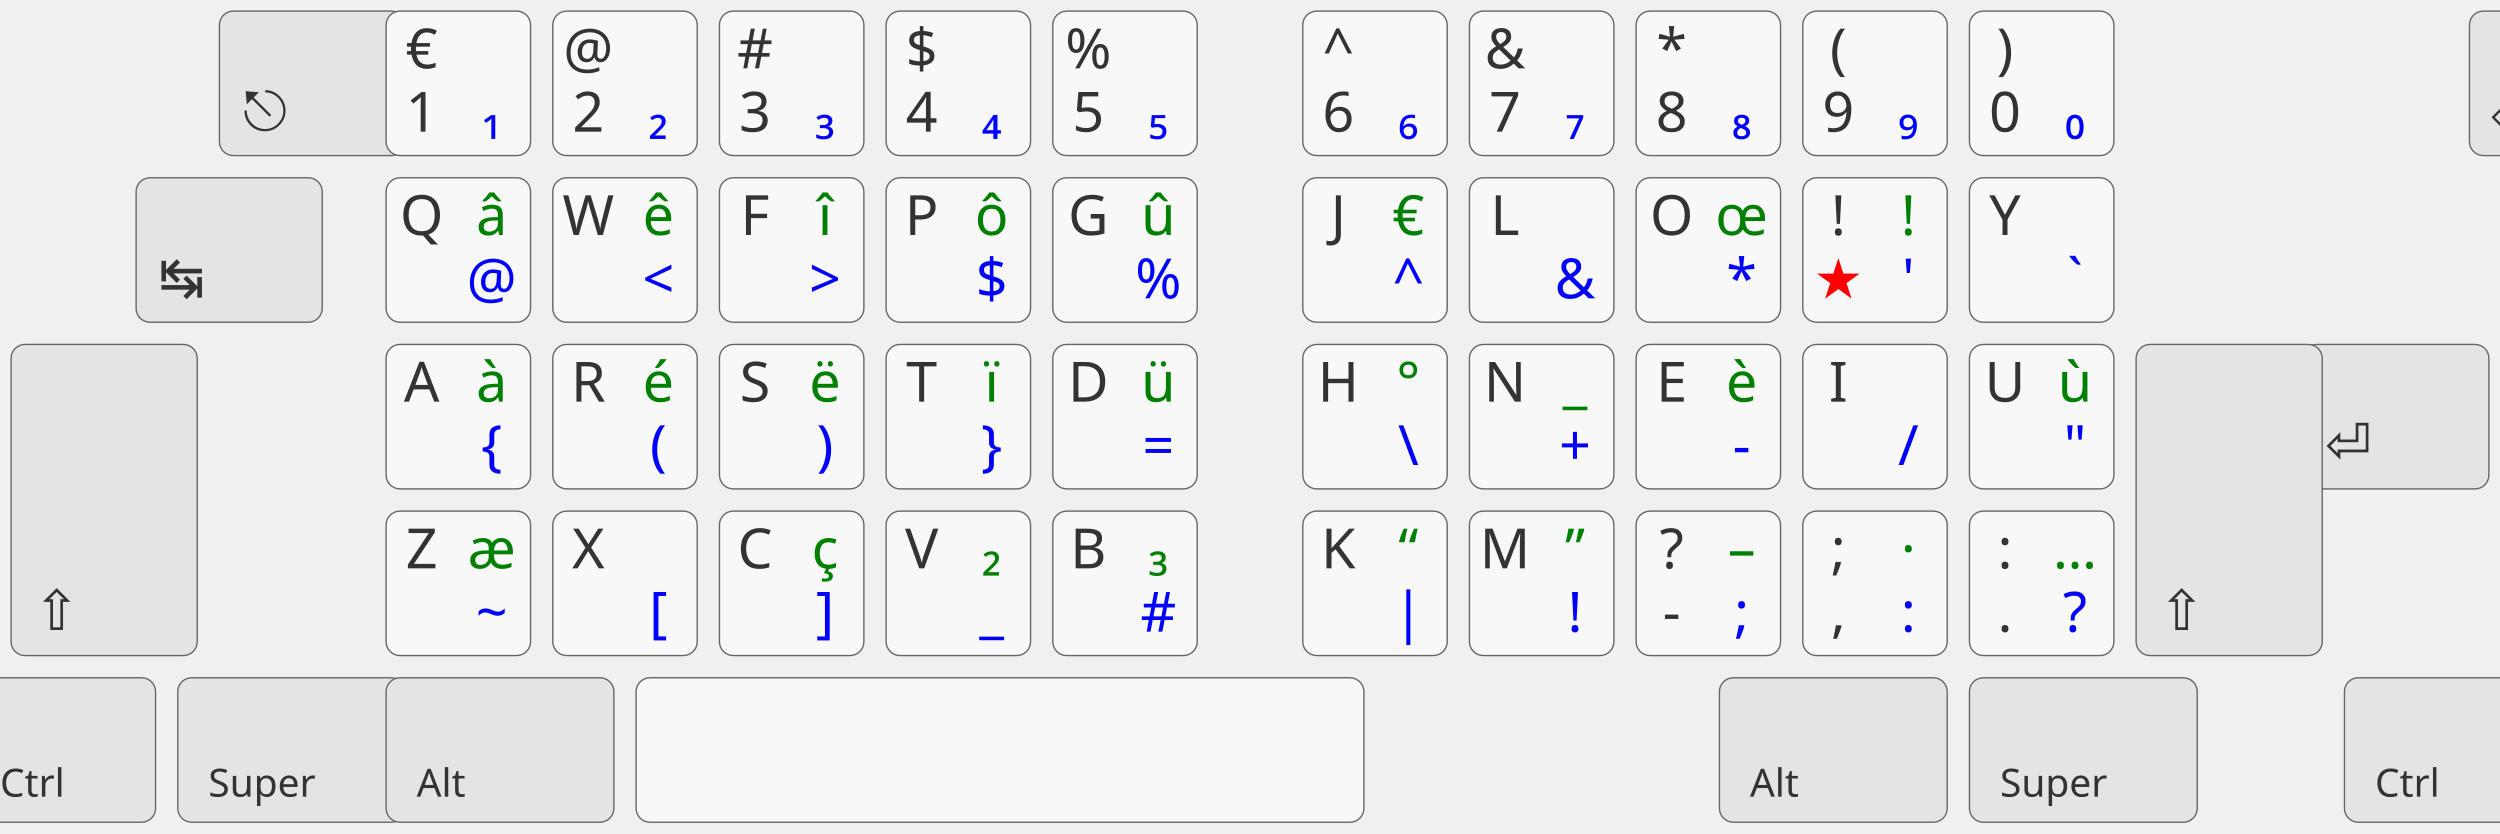
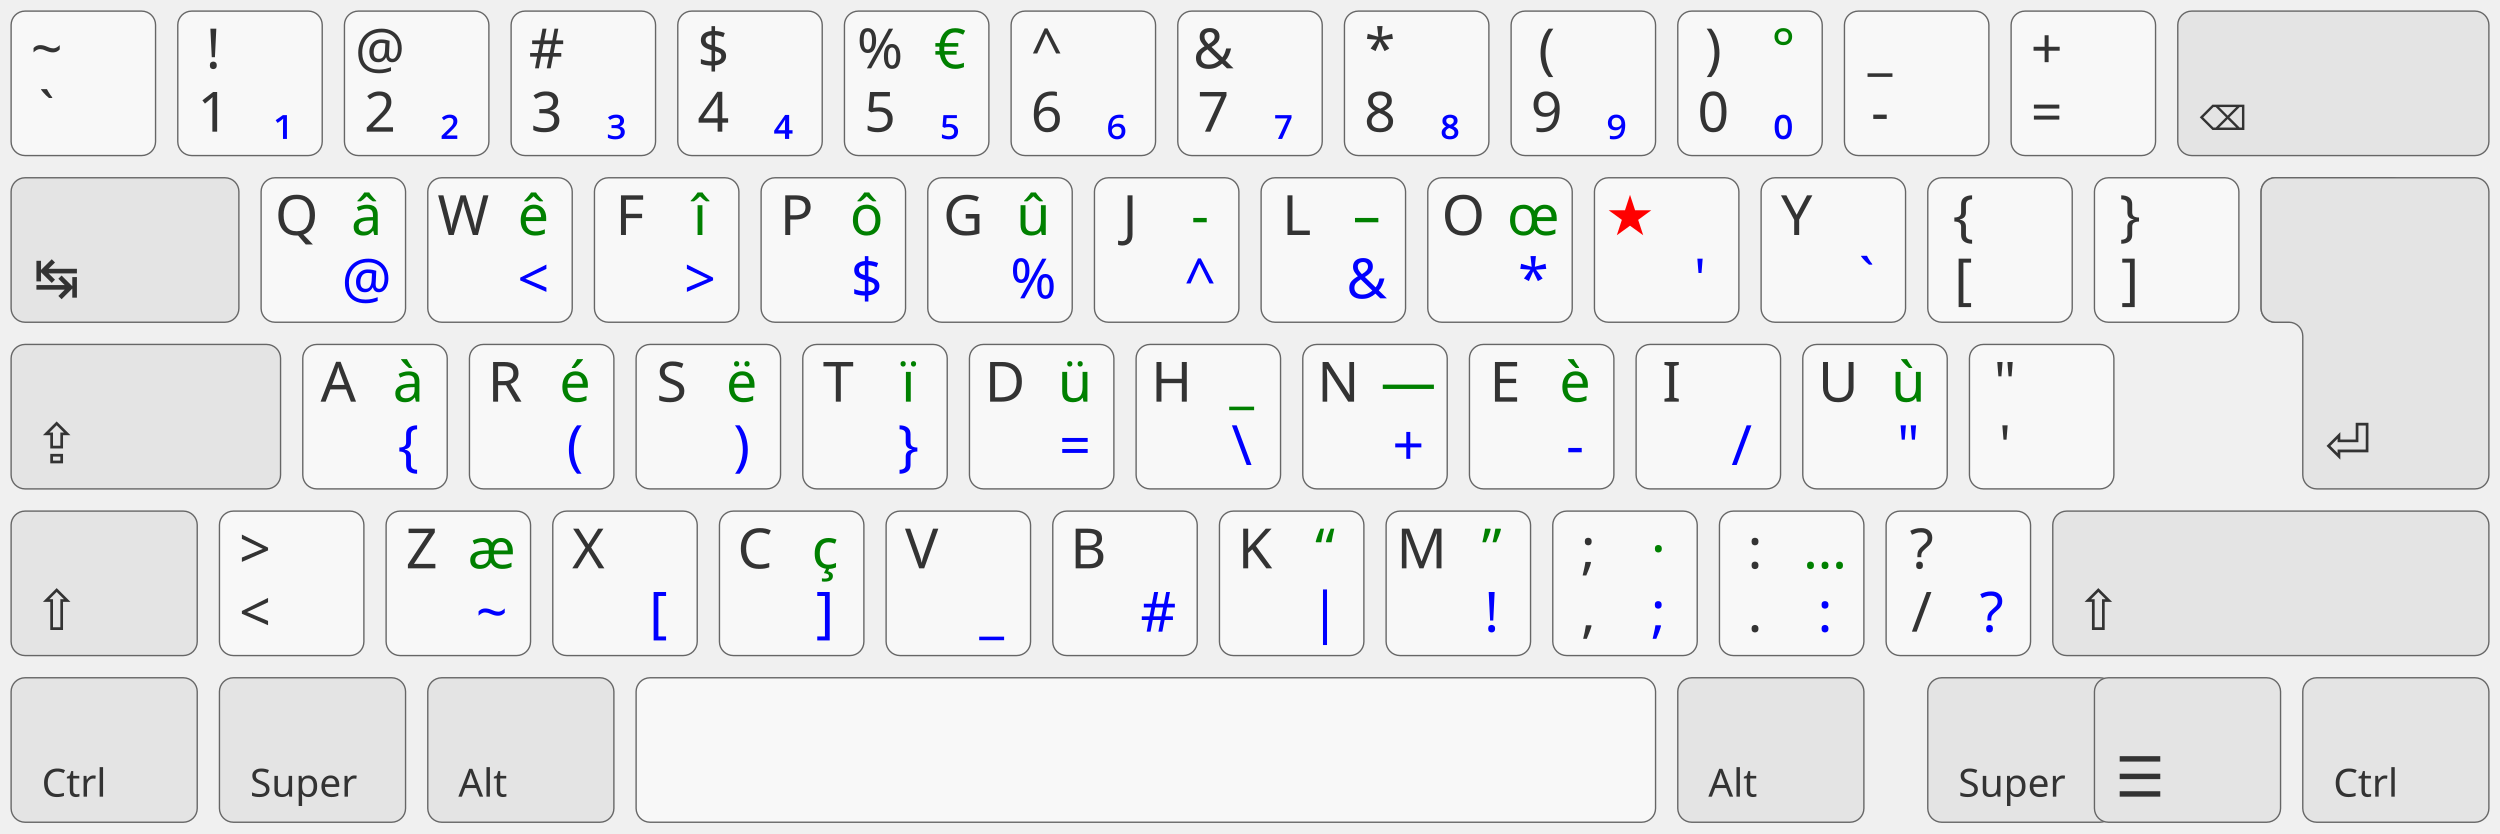
- <svg xmlns="http://www.w3.org/2000/svg" viewBox="0 0 900 300" platform="gnu" theme="" class="ergo ol50 mixed">
+ <svg xmlns="http://www.w3.org/2000/svg" viewBox="0 0 900 300" platform="gnu" theme="" class="iso intlBackslash mixed">
  <style>
    rect, path {
      stroke: #666;
      stroke-width: .5px;
      fill: #f8f8f8;
    }
    .specialKey,
    .specialKey rect,
    .specialKey path {
      fill: #e4e4e4;
    }
    text {
      fill: #333;
      font: normal 20px sans-serif;
      text-align: center;
    }
    #Backspace text {
      font-size: 12px;
    }

    #Escape { display: none; }

    #row_AE { transform: translate(4px, 4px); }
    #row_AD { transform: translate(4px, 64px); }
    #row_AC { transform: translate(4px, 124px); }
    #row_AB { transform: translate(4px, 184px); }
    #row_AA { transform: translate(4px, 244px); }

    /* Backslash + Enter */
    #Enter path.alt,
    #Enter     .iso,
    #Backslash .iso,
    .alt #Enter rect.ansi,
    .iso #Enter rect.ansi,
    .iso #Enter text.ansi,
    .alt #Backslash .ansi,
    .iso #Backslash .ansi { display: none; }
    #Enter text.ansi,
    .alt #Enter     .alt,
    .iso #Enter     .iso,
    .iso #Backslash .iso { display: block; }
    .iso #Backslash { transform: translate(765px, 60px); }
    .alt #Backslash { transform: translate(780px, -60px); }

    /* Backspace + IntlYen */
    #IntlYen, #Backspace .alt,
    .intlYen  #Backspace .ansi { display: none; }
    .intlYen  #Backspace .alt,
    .intlYen  #IntlYen { display: block; }

    /* ShiftLeft + IntlBackslash */
    #IntlBackslash, #ShiftLeft .iso,
    .intlBackslash  #ShiftLeft .ansi { display: none; }
    .intlBackslash  #ShiftLeft .iso,
    .intlBackslash  #IntlBackslash { display: block; }

    /* ShiftRight + IntlRo */
    #IntlRo, #ShiftRight .abnt,
    .intlRo  #ShiftRight .ansi { display: none; }
    .intlRo  #ShiftRight .abnt,
    .intlRo  #IntlRo { display: block; }

    .specialKey   .ergo,
    .specialKey   .ol60,
    .specialKey   .ol50,
    .specialKey   .ol40,
    #Space        .ol60,
    #Space        .ol50,
    #Space        .ol40,
    #Backquote    .ol60,
    #BracketRight .ol60,
    #Equal        .ol60,
    .ergo #CapsLock,
    .ergo #Space      rect,
    .ergo #Backslash  rect,
    .ergo .specialKey rect,
    .ergo .specialKey text { display: none; }
    .ol50 #Escape,
    .ol40 #Escape,
    .ol60 #Space        .ol60,
    .ol50 #Space        .ol50,
    .ol40 #Space        .ol40,
    .ol60 #Backquote    .ol60,
    .ol60 #BracketRight .ol60,
    .ol60 #Backslash    .ol60,
    .ol60 #Equal        .ol60,
    .ol60 .specialKey   .ol60,
    .ol50 .specialKey   .ol50,
    .ol40 .specialKey   .ol40,
    .ergo .specialKey   .ergo { display: block; }

    .ol50 .pinkyKey, .ol50 #ContextMenu,
    .ol40 .pinkyKey, .ol40 #ContextMenu,
    .ol40 #row_AE .numberKey { display: none; }

    .ergo #row_AE       { transform: translate(94px, 4px); }
    .ergo #row_AD       { transform: translate(64px, 64px); }
    .ergo #row_AC       { transform: translate(49px, 124px); }
    .ergo #row_AB       { transform: translate(19px, 184px); }

    .ergo #Tab          { transform: translate(15px, 0px); }
    .ergo #ShiftLeft    { transform: translate(60px, 0px); }
    .ergo #ControlLeft  { transform: translate(75px, 0px); }
    .ergo #MetaLeft     { transform: translate(150px, 0px); }
    .ergo #AltLeft      { transform: translate(240px, 0px); }
    .ergo #Space        { transform: translate(315px, 0px); }
    .ergo #AltRight     { transform: translate(540px, 0px); }
    .ergo #MetaRight    { transform: translate(630px, 0px); }
    .ergo #ControlRight { transform: translate(750px, 0px); }

    .ergo .left         { transform: translate(-15px, 0px); }
    .ergo .right        { transform: translate(15px, 0px); }

    .ol60 .left         { transform: translate(-75px, 0px); }
    .ol60 #ControlRight { transform: translate(810px, 0px); }
    .ol60 #Backquote    { transform: translate(-15px, 0px); }
    .ol60 #ShiftRight   { transform: translate(795px, 0px); }
    .ol60 #ContextMenu  { transform: translate(750px, 0px); }
    .ol60 #Backslash    { transform: translate(690px, 120px); }
    .ol60 #Backspace    { transform: translate(277.5px, 60px); }
    .ol60 #Enter        { transform: translate(322.5px, 60px); }

    .ol50 #Escape       { transform: translate(-15px, 0px); }
    .ol50 #Backspace    { transform: translate(660px, 0px); }
    .ol50 #Enter        { transform: translate(705px, -60px); }

    .ol40 #Escape       { transform: translate(-15px, 120px); }
    .ol40 #Backspace    { transform: translate(660px, 60px); }
    .ol40 #Enter        { transform: translate(705px, 0px); }

    [platform="gnu"].ergo .specialKey .win,
    [platform="gnu"].ergo .specialKey .mac,
    [platform="win"].ergo .specialKey .gnu,
    [platform="win"].ergo .specialKey .mac { display: none; }
    .ergo .specialKey .mac,
    [platform="gnu"].ergo .specialKey .gnu,
    [platform="win"].ergo .specialKey .win { display: block; }

    /* swap Alt/Meta for MacOSX */
    [platform="gnu"].ergo #MetaLeft,
    [platform="win"].ergo #MetaLeft,
                    .ergo #AltLeft   { transform: translate(150px, 0px); }
    [platform="gnu"].ergo #AltLeft,
    [platform="win"].ergo #AltLeft,
                    .ergo #MetaLeft  { transform: translate(240px, 0px); }
    [platform="gnu"].ergo #AltRight,
    [platform="win"].ergo #AltRight,
                    .ergo #MetaRight { transform: translate(570px, 0px); }
    [platform="gnu"].ergo #MetaRight,
    [platform="win"].ergo #MetaRight,
                    .ergo #AltRight  { transform: translate(660px, 0px); }

    #NonConvert, #Convert, #KanaMode,
    #Lang1, #Lang2,
    #Space .jis,
    #Space .ks,
    .ks  #Space .ansi,
    .ks  #Space .jis,
    .jis #Space .ansi,
    .jis #Space .ks { display: none; }
    .ks  #Space .ks,
    .jis #NonConvert, .jis #Convert, .jis #KanaMode,
    .ks #Lang1, .ks #Lang2,
    .jis #Space .jis { display: block; }

    #Backquote .jis,
    #CapsLock  .jis,
    .jis #Backquote .ansi,
    .jis #CapsLock  .ansi { display: none; }
    .jis #Backquote .jis,
    .jis #CapsLock .jis { display: block; }

    #Lang1 text,
    #Lang2 text,
    #Convert text,
    #NonConvert text,
    .jis #CapsLock text { font-size: 14px; }
    #KanaMode text,
    .jis #Backquote text { font-size: 10px; }

    .specialKey .win,
    .specialKey .gnu {
      display: none;
      font-size: 14px;
    }

    /* display MacOSX by default */
    [platform="gnu"] .specialKey .win,
    [platform="gnu"] .specialKey .mac,
    [platform="win"] .specialKey .gnu,
    [platform="win"] .specialKey .mac { display: none; }
    [platform="mac"] .specialKey .mac,
    [platform="gnu"] .specialKey .gnu,
    [platform="win"] .specialKey .win { display: block; }

    /* swap Alt/Meta for MacOSX */
    [platform="gnu"] #MetaLeft,
    [platform="win"] #MetaLeft,  #AltLeft   { transform: translate(75px, 0px); }
    [platform="gnu"] #AltLeft,
    [platform="win"] #AltLeft,   #MetaLeft  { transform: translate(150px, 0px); }
    [platform="gnu"] #AltRight,
    [platform="win"] #AltRight,  #MetaRight { transform: translate(600px, 0px); }
    [platform="gnu"] #MetaRight,
    [platform="win"] #MetaRight, #AltRight  { transform: translate(675px, 0px); }

    g:target rect, .press rect,
    g:target path, .press path {
      fill: #aad;
    }

    [theme="reach"] .pinkyKey  rect { fill: hsl(  0, 100%, 90%); }
    [theme="reach"] .numberKey rect { fill: hsl( 42, 100%, 90%); }
    [theme="reach"] .letterKey rect { fill: hsl(122, 100%, 90%); }
    [theme="reach"] .homeKey   rect { fill: hsl(122, 100%, 75%); }
    [theme="reach"] .press     rect { fill: #aaf; }

    [theme="hints"] [finger="m1"] rect { fill: hsl(  0, 100%, 95%); }
    [theme="hints"] [finger="l2"] rect { fill: hsl( 42, 100%, 85%); }
    [theme="hints"] [finger="r2"] rect { fill: hsl( 61, 100%, 85%); }
    [theme="hints"] [finger="l3"] rect,
    [theme="hints"] [finger="r3"] rect { fill: hsl(136, 100%, 85%); }
    [theme="hints"] [finger="l4"] rect,
    [theme="hints"] [finger="r4"] rect { fill: hsl(200, 100%, 85%); }
    [theme="hints"] [finger="l5"] rect,
    [theme="hints"] [finger="r5"] rect { fill: hsl(230, 100%, 85%); }
    [theme="hints"] .specialKey   rect,
    [theme="hints"] .specialKey   path { fill: #e4e4e4; }
    [theme="hints"] .hint         rect { fill: #a33; }
    [theme="hints"] .press        rect { fill: #335; }
    [theme="hints"] .press        text { fill: #fff; }
    [theme="hints"] .hint text {
      font-weight: bold;
      fill: white;
    }

    /* dimmed AltGr + bold dead keys */
    .level3, .level4 { fill: blue; opacity: .5; }
    .level5, .level6 { fill: green; display: none }
    .deadKey {
      fill: red;
      font-size: 14px;
    }
    .diacritic  {
      font-size: 20px;
      font-weight: bolder;
    }

    /* hide Level4 (Shift+AltGr) unless AltGr is pressed */
    .level4        { display: none; }
    .altgr .level4 { display: block; }

    /* highlight AltGr + Dead Keys */
    .dk .level1, .altgr .level1,
    .dk .level2, .altgr .level2 { opacity: 0.25; display: block; }
    .dk .level5, .altgr .level3,
    .dk .level6, .altgr .level4,
    .mixed .level3, .mixed .level5 { opacity: 1; display: block;}
    .dk .level3, .dk .level4,
    .mixed .level4, .mixed .level6 { display: none; }

    /* Translate level5 upward if mixed */
    .mixed .level5 {transform: translate(0px, -22.8px);}

    @media (prefers-color-scheme: dark) {
      rect, path { stroke: #777; fill: #444; }
      .specialKey, .specialKey rect, .specialKey path { fill: #333; }
      g:target rect, .press rect, g:target path, .press path { fill: #558; }
      text { fill: #999; }
      .level3, .level4 { fill: #99f; }
      .level5, .level6 { fill: #6d6; }
      .deadKey { fill: #f44; }

      [theme="reach"] .pinkyKey  rect { fill: hsl(  0, 60%, 25%); }
      [theme="reach"] .numberKey rect { fill: hsl( 42, 60%, 27%); }
      [theme="reach"] .letterKey rect { fill: hsl(122, 75%, 20%); }
      [theme="reach"] .homeKey   rect { fill: hsl(122, 70%, 25%); }
      [theme="reach"] .press     rect { fill: #449; }

      [theme="hints"] [finger="m1"] rect { fill: hsl(  0, 100%, 95%); }
      [theme="hints"] [finger="l2"] rect { fill: hsl( 42, 100%, 85%); }
      [theme="hints"] [finger="r2"] rect { fill: hsl( 61, 100%, 85%); }
      [theme="hints"] [finger="l3"] rect,
      [theme="hints"] [finger="r3"] rect { fill: hsl(136, 100%, 85%); }
      [theme="hints"] [finger="l4"] rect,
      [theme="hints"] [finger="r4"] rect { fill: hsl(200, 100%, 85%); }
      [theme="hints"] [finger="l5"] rect,
      [theme="hints"] [finger="r5"] rect { fill: hsl(230, 100%, 85%); }
      [theme="hints"] .specialKey   rect,
      [theme="hints"] .specialKey   path { fill: #e4e4e4; }
      [theme="hints"] .hint         rect { fill: #a33; }
      [theme="hints"] .press        rect { fill: #335; }
      [theme="hints"] .press        text { fill: #fff; }
      [theme="hints"] .hint text {
        font-weight: bold;
        fill: white;
      }
    }
  </style>
  <g id="row_AE" text-anchor="middle">
    <g class="left">
      <g class="specialKey" finger="l5" id="Escape" transform="translate(0, 0)">
        <rect class="ergo" width="67" height="52" rx="5" ry="5" />
        <text class="ergo" width="22" height="22" x="16.4" y="42.8">⎋</text>
      </g>
      <g class="pinkyKey" finger="l5" id="Backquote" transform="translate(0, 0)">
        <rect class="specialKey jis" width="52" height="52" rx="5" ry="5" />
        <rect class="ansi alt iso" width="52" height="52" rx="5" ry="5" />
        <rect class="ol60" width="67" height="52" rx="5" ry="5" />
        <text class="jis" width="22" height="22" x="26" y="20">半角</text>
        <text class="jis" width="22" height="22" x="26" y="32">全角</text>
        <text class="jis" width="22" height="22" x="26" y="44">漢字</text>
        <g class="ansi key">
          <text class="level1" width="22" height="22" x="12.8" y="43.4">`</text>
          <text class="level2" width="22" height="22" x="12.8" y="20.6">~</text>
          <text class="level3" width="22" height="22" x="38" y="43.4" />
          <text class="level4" width="22" height="22" x="38" y="20.6" />
          <text class="level5 dk" width="22" height="22" x="38" y="43.4" />
          <text class="level6 dk" width="22" height="22" x="38" y="20.6" />
        </g>
      </g>
      <g class="numberKey" finger="l5" id="Digit1" transform="translate(60, 0)">
        <rect class="" width="52" height="52" rx="5" ry="5" />
        <g class="key">
          <text class="level1" width="22" height="22" x="12.8" y="43.4">1</text>
-           <text class="level2" width="22" height="22" x="12.8" y="20.6">€</text>
+           <text class="level2" width="22" height="22" x="12.8" y="20.6">!</text>
          <text class="level3" width="22" height="22" x="38" y="43.4">₁</text>
          <text class="level4" width="22" height="22" x="38" y="20.6">¹</text>
          <text class="level5 dk" width="22" height="22" x="38" y="43.4" />
          <text class="level6 dk" width="22" height="22" x="38" y="20.6" />
        </g>
      </g>
      <g class="numberKey" finger="l5" id="Digit2" transform="translate(120, 0)">
        <rect class="" width="52" height="52" rx="5" ry="5" />
        <g class="key">
          <text class="level1" width="22" height="22" x="12.8" y="43.4">2</text>
          <text class="level2" width="22" height="22" x="12.8" y="20.6">@</text>
          <text class="level3" width="22" height="22" x="38" y="43.4">₂</text>
          <text class="level4" width="22" height="22" x="38" y="20.6">²</text>
          <text class="level5 dk" width="22" height="22" x="38" y="43.4" />
          <text class="level6 dk" width="22" height="22" x="38" y="20.6" />
        </g>
      </g>
      <g class="numberKey" finger="l4" id="Digit3" transform="translate(180, 0)">
        <rect class="" width="52" height="52" rx="5" ry="5" />
        <g class="key">
          <text class="level1" width="22" height="22" x="12.8" y="43.4">3</text>
          <text class="level2" width="22" height="22" x="12.8" y="20.6">#</text>
          <text class="level3" width="22" height="22" x="38" y="43.4">₃</text>
          <text class="level4" width="22" height="22" x="38" y="20.6">³</text>
          <text class="level5 dk" width="22" height="22" x="38" y="43.4" />
          <text class="level6 dk" width="22" height="22" x="38" y="20.6" />
        </g>
      </g>
      <g class="numberKey" finger="l3" id="Digit4" transform="translate(240, 0)">
        <rect class="" width="52" height="52" rx="5" ry="5" />
        <g class="key">
          <text class="level1" width="22" height="22" x="12.8" y="43.4">4</text>
          <text class="level2" width="22" height="22" x="12.8" y="20.6">$</text>
          <text class="level3" width="22" height="22" x="38" y="43.4">₄</text>
          <text class="level4" width="22" height="22" x="38" y="20.6">⁴</text>
          <text class="level5 dk" width="22" height="22" x="38" y="43.4" />
          <text class="level6 dk" width="22" height="22" x="38" y="20.6" />
        </g>
      </g>
      <g class="numberKey" finger="l2" id="Digit5" transform="translate(300, 0)">
        <rect class="" width="52" height="52" rx="5" ry="5" />
        <g class="key">
          <text class="level1" width="22" height="22" x="12.8" y="43.4">5</text>
          <text class="level2" width="22" height="22" x="12.8" y="20.6">%</text>
          <text class="level3" width="22" height="22" x="38" y="43.4">₅</text>
          <text class="level4" width="22" height="22" x="38" y="20.6">⁵</text>
-           <text class="level5 dk" width="22" height="22" x="38" y="43.4" />
+           <text class="level5 dk" width="22" height="22" x="38" y="43.4">€</text>
          <text class="level6 dk" width="22" height="22" x="38" y="20.6" />
        </g>
      </g>
    </g>
    <g class="right">
      <g class="numberKey" finger="l2" id="Digit6" transform="translate(360, 0)">
        <rect class="" width="52" height="52" rx="5" ry="5" />
        <g class="key">
          <text class="level1" width="22" height="22" x="12.8" y="43.4">6</text>
          <text class="level2" width="22" height="22" x="12.8" y="20.6">^</text>
          <text class="level3" width="22" height="22" x="38" y="43.4">₆</text>
          <text class="level4" width="22" height="22" x="38" y="20.6">⁶</text>
          <text class="level5 dk" width="22" height="22" x="38" y="43.4" />
          <text class="level6 dk" width="22" height="22" x="38" y="20.6" />
        </g>
      </g>
      <g class="numberKey" finger="r2" id="Digit7" transform="translate(420, 0)">
        <rect class="" width="52" height="52" rx="5" ry="5" />
        <g class="key">
          <text class="level1" width="22" height="22" x="12.8" y="43.4">7</text>
          <text class="level2" width="22" height="22" x="12.8" y="20.6">&amp;</text>
          <text class="level3" width="22" height="22" x="38" y="43.4">₇</text>
          <text class="level4" width="22" height="22" x="38" y="20.6">⁷</text>
          <text class="level5 dk" width="22" height="22" x="38" y="43.4" />
          <text class="level6 dk" width="22" height="22" x="38" y="20.6" />
        </g>
      </g>
      <g class="numberKey" finger="r2" id="Digit8" transform="translate(480, 0)">
        <rect class="" width="52" height="52" rx="5" ry="5" />
        <g class="key">
          <text class="level1" width="22" height="22" x="12.8" y="43.4">8</text>
          <text class="level2" width="22" height="22" x="12.8" y="20.6">*</text>
          <text class="level3" width="22" height="22" x="38" y="43.4">₈</text>
          <text class="level4" width="22" height="22" x="38" y="20.6">⁸</text>
          <text class="level5 dk" width="22" height="22" x="38" y="43.4" />
          <text class="level6 dk" width="22" height="22" x="38" y="20.6" />
        </g>
      </g>
      <g class="numberKey" finger="r3" id="Digit9" transform="translate(540, 0)">
        <rect class="" width="52" height="52" rx="5" ry="5" />
        <g class="key">
          <text class="level1" width="22" height="22" x="12.8" y="43.4">9</text>
          <text class="level2" width="22" height="22" x="12.8" y="20.6">(</text>
          <text class="level3" width="22" height="22" x="38" y="43.4">₉</text>
          <text class="level4" width="22" height="22" x="38" y="20.6">⁹</text>
          <text class="level5 dk" width="22" height="22" x="38" y="43.4" />
          <text class="level6 dk" width="22" height="22" x="38" y="20.6" />
        </g>
      </g>
      <g class="numberKey" finger="r4" id="Digit0" transform="translate(600, 0)">
        <rect class="" width="52" height="52" rx="5" ry="5" />
        <g class="key">
          <text class="level1" width="22" height="22" x="12.8" y="43.4">0</text>
          <text class="level2" width="22" height="22" x="12.8" y="20.6">)</text>
          <text class="level3" width="22" height="22" x="38" y="43.4">₀</text>
          <text class="level4" width="22" height="22" x="38" y="20.6">⁰</text>
-           <text class="level5 dk" width="22" height="22" x="38" y="43.4" />
+           <text class="level5 dk" width="22" height="22" x="38" y="43.4">°</text>
          <text class="level6 dk" width="22" height="22" x="38" y="20.6" />
        </g>
      </g>
      <g class="pinkyKey" finger="r5" id="Minus" transform="translate(660, 0)">
        <rect class="" width="52" height="52" rx="5" ry="5" />
        <g class="key">
-           <text class="level1" width="22" height="22" x="12.8" y="43.4">/</text>
+           <text class="level1" width="22" height="22" x="12.8" y="43.4">-</text>
          <text class="level2" width="22" height="22" x="12.8" y="20.6">_</text>
          <text class="level3" width="22" height="22" x="38" y="43.4" />
          <text class="level4" width="22" height="22" x="38" y="20.6" />
          <text class="level5 dk" width="22" height="22" x="38" y="43.4" />
          <text class="level6 dk" width="22" height="22" x="38" y="20.6" />
        </g>
      </g>
      <g class="pinkyKey" finger="r5" id="Equal" transform="translate(720, 0)">
        <rect class="ansi" width="52" height="52" rx="5" ry="5" />
        <rect class="ol60" width="67" height="52" rx="5" ry="5" />
        <g class="key">
          <text class="level1" width="22" height="22" x="12.8" y="43.4">=</text>
          <text class="level2" width="22" height="22" x="12.8" y="20.6">+</text>
          <text class="level3" width="22" height="22" x="38" y="43.4" />
          <text class="level4" width="22" height="22" x="38" y="20.6" />
          <text class="level5 dk" width="22" height="22" x="38" y="43.4" />
          <text class="level6 dk" width="22" height="22" x="38" y="20.6" />
        </g>
      </g>
      <g class="pinkyKey" finger="r5" id="IntlYen" transform="translate(780, 0)">
        <rect class="" width="52" height="52" rx="5" ry="5" />
        <g class="key" />
      </g>
      <g class="specialKey" finger="r5" id="Backspace" transform="translate(780, 0)">
        <rect class="ansi" width="112" height="52" rx="5" ry="5" />
        <rect class="ol60" width="67" height="112" rx="5" ry="5" y="-60" />
        <rect class="ol40 ol50" width="67" height="52" rx="5" ry="5" />
        <rect class="alt" width="52" height="52" rx="5" ry="5" x="60" />
        <text class="ansi" width="22" height="22" x="16.4" y="42.8">⌫</text>
        <text class="ergo" width="22" height="22" x="16.4" y="42.8">⌫</text>
        <text class="alt" width="22" height="22" x="16.4" y="42.8" transform="translate(60, 0)">⌫</text>
      </g>
    </g>
  </g>
  <g id="row_AD" text-anchor="middle">
    <g class="left">
      <g class="specialKey" finger="l5" id="Tab" transform="translate(0, 0)">
        <rect class="" width="82" height="52" rx="5" ry="5" />
        <rect class="ergo" width="67" height="52" rx="5" ry="5" />
        <text class="" width="22" height="22" x="16.4" y="42.8">↹</text>
        <text class="ergo" width="22" height="22" x="16.4" y="42.8">↹</text>
      </g>
      <g class="letterKey" finger="l5" id="KeyQ" transform="translate(90, 0)">
        <rect class="" width="52" height="52" rx="5" ry="5" />
        <g class="key">
          <text class="level1" width="22" height="22" x="12.8" y="43.4" />
          <text class="level2" width="22" height="22" x="12.8" y="20.6">Q</text>
          <text class="level3" width="22" height="22" x="38" y="43.4">@</text>
          <text class="level4" width="22" height="22" x="38" y="20.6" />
          <text class="level5 dk" width="22" height="22" x="38" y="43.4">â</text>
          <text class="level6 dk" width="22" height="22" x="38" y="20.6">Â</text>
        </g>
      </g>
      <g class="letterKey" finger="l4" id="KeyW" transform="translate(150, 0)">
        <rect class="" width="52" height="52" rx="5" ry="5" />
        <g class="key">
          <text class="level1" width="22" height="22" x="12.8" y="43.4" />
          <text class="level2" width="22" height="22" x="12.8" y="20.6">W</text>
          <text class="level3" width="22" height="22" x="38" y="43.4">&lt;</text>
          <text class="level4" width="22" height="22" x="38" y="20.6">≤</text>
          <text class="level5 dk" width="22" height="22" x="38" y="43.4">ê</text>
          <text class="level6 dk" width="22" height="22" x="38" y="20.6">Ê</text>
        </g>
      </g>
      <g class="letterKey" finger="l3" id="KeyE" transform="translate(210, 0)">
        <rect class="" width="52" height="52" rx="5" ry="5" />
        <g class="key">
          <text class="level1" width="22" height="22" x="12.8" y="43.4" />
          <text class="level2" width="22" height="22" x="12.8" y="20.6">F</text>
          <text class="level3" width="22" height="22" x="38" y="43.4">&gt;</text>
          <text class="level4" width="22" height="22" x="38" y="20.6">≥</text>
          <text class="level5 dk" width="22" height="22" x="38" y="43.4">î</text>
          <text class="level6 dk" width="22" height="22" x="38" y="20.6">Î</text>
        </g>
      </g>
      <g class="letterKey" finger="l2" id="KeyR" transform="translate(270, 0)">
        <rect class="" width="52" height="52" rx="5" ry="5" />
        <g class="key">
          <text class="level1" width="22" height="22" x="12.8" y="43.4" />
          <text class="level2" width="22" height="22" x="12.8" y="20.6">P</text>
          <text class="level3" width="22" height="22" x="38" y="43.4">$</text>
          <text class="level4 deadKey diacritic" width="22" height="22" x="38" y="20.6">¤</text>
          <text class="level5 dk" width="22" height="22" x="38" y="43.4">ô</text>
          <text class="level6 dk" width="22" height="22" x="38" y="20.6">Ô</text>
        </g>
      </g>
      <g class="letterKey" finger="l2" id="KeyT" transform="translate(330, 0)">
        <rect class="" width="52" height="52" rx="5" ry="5" />
        <g class="key">
          <text class="level1" width="22" height="22" x="12.8" y="43.4" />
          <text class="level2" width="22" height="22" x="12.8" y="20.6">G</text>
          <text class="level3" width="22" height="22" x="38" y="43.4">%</text>
          <text class="level4" width="22" height="22" x="38" y="20.6">‰</text>
          <text class="level5 dk" width="22" height="22" x="38" y="43.4">û</text>
          <text class="level6 dk" width="22" height="22" x="38" y="20.6">Û</text>
        </g>
      </g>
    </g>
    <g class="right">
      <g class="letterKey" finger="r2" id="KeyY" transform="translate(390, 0)">
        <rect class="" width="52" height="52" rx="5" ry="5" />
        <g class="key">
          <text class="level1" width="22" height="22" x="12.8" y="43.4" />
          <text class="level2" width="22" height="22" x="12.8" y="20.6">J</text>
          <text class="level3" width="22" height="22" x="38" y="43.4">^</text>
          <text class="level4 deadKey diacritic" width="22" height="22" x="38" y="20.6">^</text>
-           <text class="level5 dk" width="22" height="22" x="38" y="43.4">€</text>
+           <text class="level5 dk" width="22" height="22" x="38" y="43.4">-</text>
          <text class="level6 dk" width="22" height="22" x="38" y="20.6" />
        </g>
      </g>
      <g class="letterKey" finger="r2" id="KeyU" transform="translate(450, 0)">
        <rect class="" width="52" height="52" rx="5" ry="5" />
        <g class="key">
          <text class="level1" width="22" height="22" x="12.8" y="43.4" />
          <text class="level2" width="22" height="22" x="12.8" y="20.6">L</text>
          <text class="level3" width="22" height="22" x="38" y="43.4">&amp;</text>
          <text class="level4 deadKey" width="22" height="22" x="38" y="20.6" />
-           <text class="level5 dk" width="22" height="22" x="38" y="43.4" />
+           <text class="level5 dk" width="22" height="22" x="38" y="43.4">–</text>
          <text class="level6 dk" width="22" height="22" x="38" y="20.6" />
        </g>
      </g>
      <g class="letterKey" finger="r3" id="KeyI" transform="translate(510, 0)">
        <rect class="" width="52" height="52" rx="5" ry="5" />
        <g class="key">
          <text class="level1" width="22" height="22" x="12.8" y="43.4" />
          <text class="level2" width="22" height="22" x="12.8" y="20.6">O</text>
          <text class="level3" width="22" height="22" x="38" y="43.4">*</text>
          <text class="level4" width="22" height="22" x="38" y="20.6">×</text>
          <text class="level5 dk" width="22" height="22" x="38" y="43.4">œ</text>
          <text class="level6 dk" width="22" height="22" x="38" y="20.6">Œ</text>
        </g>
      </g>
      <g class="letterKey" finger="r4" id="KeyO" transform="translate(570, 0)">
        <rect class="" width="52" height="52" rx="5" ry="5" />
        <g class="key">
-           <text class="level1 deadKey diacritic" width="22" height="22" x="12.8" y="43.4">★</text>
-           <text class="level2" width="22" height="22" x="12.8" y="20.6">!</text>
+           <text class="level1" width="22" height="22" x="12.8" y="43.4" />
+           <text class="level2 deadKey diacritic" width="22" height="22" x="12.8" y="20.6">★</text>
          <text class="level3" width="22" height="22" x="38" y="43.4">'</text>
          <text class="level4 deadKey diacritic" width="22" height="22" x="38" y="20.6">´</text>
-           <text class="level5 dk" width="22" height="22" x="38" y="43.4">!</text>
-           <text class="level6 dk" width="22" height="22" x="38" y="20.6" />
+           <text class="level5 dk" width="22" height="22" x="38" y="43.4"> </text>
+           <text class="level6 dk" width="22" height="22" x="38" y="20.6"> </text>
        </g>
      </g>
      <g class="letterKey" finger="r5" id="KeyP" transform="translate(630, 0)">
        <rect class="" width="52" height="52" rx="5" ry="5" />
        <g class="key">
          <text class="level1" width="22" height="22" x="12.8" y="43.4" />
          <text class="level2" width="22" height="22" x="12.8" y="20.6">Y</text>
          <text class="level3" width="22" height="22" x="38" y="43.4">`</text>
          <text class="level4 deadKey diacritic" width="22" height="22" x="38" y="20.6">`</text>
          <text class="level5 dk" width="22" height="22" x="38" y="43.4" />
          <text class="level6 dk" width="22" height="22" x="38" y="20.6" />
        </g>
      </g>
      <g class="pinkyKey" finger="r5" id="BracketLeft" transform="translate(690, 0)">
        <rect class="" width="52" height="52" rx="5" ry="5" />
        <g class="key">
          <text class="level1" width="22" height="22" x="12.8" y="43.4">[</text>
          <text class="level2" width="22" height="22" x="12.8" y="20.6">{</text>
          <text class="level3" width="22" height="22" x="38" y="43.4" />
          <text class="level4" width="22" height="22" x="38" y="20.6" />
          <text class="level5 dk" width="22" height="22" x="38" y="43.4" />
          <text class="level6 dk" width="22" height="22" x="38" y="20.6" />
        </g>
      </g>
      <g class="pinkyKey" finger="r5" id="BracketRight" transform="translate(750, 0)">
        <rect class="ansi" width="52" height="52" rx="5" ry="5" />
        <rect class="ol60" width="67" height="52" rx="5" ry="5" />
        <g class="key">
          <text class="level1" width="22" height="22" x="12.8" y="43.4">]</text>
          <text class="level2" width="22" height="22" x="12.8" y="20.6">}</text>
          <text class="level3" width="22" height="22" x="38" y="43.4" />
          <text class="level4" width="22" height="22" x="38" y="20.6" />
          <text class="level5 dk" width="22" height="22" x="38" y="43.4" />
          <text class="level6 dk" width="22" height="22" x="38" y="20.6" />
        </g>
      </g>
      <g class="pinkyKey" finger="r5" id="Backslash" transform="translate(810, 0)">
        <rect class="ansi" width="82" height="52" rx="5" ry="5" />
        <rect class="iso ol60" width="52" height="52" rx="5" ry="5" />
        <g class="key">
          <text class="level1" width="22" height="22" x="12.8" y="43.4">\</text>
          <text class="level2" width="22" height="22" x="12.8" y="20.6">|</text>
          <text class="level3" width="22" height="22" x="38" y="43.4" />
          <text class="level4" width="22" height="22" x="38" y="20.6" />
          <text class="level5 dk" width="22" height="22" x="38" y="43.4" />
          <text class="level6 dk" width="22" height="22" x="38" y="20.6" />
        </g>
      </g>
    </g>
  </g>
  <g id="row_AC" text-anchor="middle">
    <g class="left">
      <g class="specialKey" finger="l5" id="CapsLock" transform="translate(0, 0)">
        <rect class="" width="97" height="52" rx="5" ry="5" />
        <text class="ansi" width="22" height="22" x="16.4" y="42.8">⇪</text>
        <text class="jis" width="22" height="22" x="23" y="42.8">英数</text>
      </g>
      <g class="letterKey homeKey" finger="l5" id="KeyA" transform="translate(105, 0)">
        <rect class="" width="52" height="52" rx="5" ry="5" />
        <g class="key">
          <text class="level1" width="22" height="22" x="12.8" y="43.4" />
          <text class="level2" width="22" height="22" x="12.8" y="20.6">A</text>
          <text class="level3" width="22" height="22" x="38" y="43.4">{</text>
          <text class="level4" width="22" height="22" x="38" y="20.6" />
          <text class="level5 dk" width="22" height="22" x="38" y="43.4">à</text>
          <text class="level6 dk" width="22" height="22" x="38" y="20.6">À</text>
        </g>
      </g>
      <g class="letterKey homeKey" finger="l4" id="KeyS" transform="translate(165, 0)">
        <rect class="" width="52" height="52" rx="5" ry="5" />
        <g class="key">
          <text class="level1" width="22" height="22" x="12.8" y="43.4" />
          <text class="level2" width="22" height="22" x="12.8" y="20.6">R</text>
          <text class="level3" width="22" height="22" x="38" y="43.4">(</text>
          <text class="level4" width="22" height="22" x="38" y="20.6">⁽</text>
          <text class="level5 dk" width="22" height="22" x="38" y="43.4">é</text>
          <text class="level6 dk" width="22" height="22" x="38" y="20.6">É</text>
        </g>
      </g>
      <g class="letterKey homeKey" finger="l3" id="KeyD" transform="translate(225, 0)">
        <rect class="" width="52" height="52" rx="5" ry="5" />
        <g class="key">
          <text class="level1" width="22" height="22" x="12.8" y="43.4" />
          <text class="level2" width="22" height="22" x="12.8" y="20.6">S</text>
          <text class="level3" width="22" height="22" x="38" y="43.4">)</text>
          <text class="level4" width="22" height="22" x="38" y="20.6">⁾</text>
          <text class="level5 dk" width="22" height="22" x="38" y="43.4">ë</text>
          <text class="level6 dk" width="22" height="22" x="38" y="20.6">Ë</text>
        </g>
      </g>
      <g class="letterKey homeKey" finger="l2" id="KeyF" transform="translate(285, 0)">
        <rect class="" width="52" height="52" rx="5" ry="5" />
        <g class="key">
          <text class="level1" width="22" height="22" x="12.8" y="43.4" />
          <text class="level2" width="22" height="22" x="12.8" y="20.6">T</text>
          <text class="level3" width="22" height="22" x="38" y="43.4">}</text>
          <text class="level4" width="22" height="22" x="38" y="20.6" />
          <text class="level5 dk" width="22" height="22" x="38" y="43.4">ï</text>
          <text class="level6 dk" width="22" height="22" x="38" y="20.6">Ï</text>
        </g>
      </g>
      <g class="letterKey" finger="l2" id="KeyG" transform="translate(345, 0)">
        <rect class="" width="52" height="52" rx="5" ry="5" />
        <g class="key">
          <text class="level1" width="22" height="22" x="12.8" y="43.4" />
          <text class="level2" width="22" height="22" x="12.8" y="20.6">D</text>
          <text class="level3" width="22" height="22" x="38" y="43.4">=</text>
          <text class="level4" width="22" height="22" x="38" y="20.6">≠</text>
          <text class="level5 dk" width="22" height="22" x="38" y="43.4">ü</text>
          <text class="level6 dk" width="22" height="22" x="38" y="20.6">Ü</text>
        </g>
      </g>
    </g>
    <g class="right">
      <g class="letterKey" finger="r2" id="KeyH" transform="translate(405, 0)">
        <rect class="" width="52" height="52" rx="5" ry="5" />
        <g class="key">
          <text class="level1" width="22" height="22" x="12.8" y="43.4" />
          <text class="level2" width="22" height="22" x="12.8" y="20.6">H</text>
          <text class="level3" width="22" height="22" x="38" y="43.4">\</text>
          <text class="level4 deadKey diacritic" width="22" height="22" x="38" y="20.6">/</text>
-           <text class="level5 dk" width="22" height="22" x="38" y="43.4">°</text>
-           <text class="level6 dk" width="22" height="22" x="38" y="20.6" />
+           <text class="level5 dk" width="22" height="22" x="38" y="43.4">_</text>
+           <text class="level6 dk" width="22" height="22" x="38" y="20.6">_</text>
        </g>
      </g>
      <g class="letterKey homeKey" finger="r2" id="KeyJ" transform="translate(465, 0)">
        <rect class="" width="52" height="52" rx="5" ry="5" />
        <g class="key">
          <text class="level1" width="22" height="22" x="12.8" y="43.4" />
          <text class="level2" width="22" height="22" x="12.8" y="20.6">N</text>
          <text class="level3" width="22" height="22" x="38" y="43.4">+</text>
          <text class="level4" width="22" height="22" x="38" y="20.6">±</text>
-           <text class="level5 dk" width="22" height="22" x="38" y="43.4">_</text>
+           <text class="level5 dk" width="22" height="22" x="38" y="43.4">—</text>
          <text class="level6 dk" width="22" height="22" x="38" y="20.6" />
        </g>
      </g>
      <g class="letterKey homeKey" finger="r3" id="KeyK" transform="translate(525, 0)">
        <rect class="" width="52" height="52" rx="5" ry="5" />
        <g class="key">
          <text class="level1" width="22" height="22" x="12.8" y="43.4" />
          <text class="level2" width="22" height="22" x="12.8" y="20.6">E</text>
          <text class="level3" width="22" height="22" x="38" y="43.4">-</text>
          <text class="level4" width="22" height="22" x="38" y="20.6">—</text>
          <text class="level5 dk" width="22" height="22" x="38" y="43.4">è</text>
          <text class="level6 dk" width="22" height="22" x="38" y="20.6">È</text>
        </g>
      </g>
      <g class="letterKey homeKey" finger="r4" id="KeyL" transform="translate(585, 0)">
        <rect class="" width="52" height="52" rx="5" ry="5" />
        <g class="key">
          <text class="level1" width="22" height="22" x="12.8" y="43.4" />
          <text class="level2" width="22" height="22" x="12.8" y="20.6">I</text>
          <text class="level3" width="22" height="22" x="38" y="43.4">/</text>
          <text class="level4" width="22" height="22" x="38" y="20.6">÷</text>
          <text class="level5 dk" width="22" height="22" x="38" y="43.4" />
          <text class="level6 dk" width="22" height="22" x="38" y="20.6" />
        </g>
      </g>
      <g class="letterKey homeKey" finger="r5" id="Semicolon" transform="translate(645, 0)">
        <rect class="" width="52" height="52" rx="5" ry="5" />
        <g class="key">
          <text class="level1" width="22" height="22" x="12.8" y="43.4" />
          <text class="level2" width="22" height="22" x="12.8" y="20.6">U</text>
          <text class="level3" width="22" height="22" x="38" y="43.4">"</text>
          <text class="level4 deadKey diacritic" width="22" height="22" x="38" y="20.6">¨</text>
          <text class="level5 dk" width="22" height="22" x="38" y="43.4">ù</text>
          <text class="level6 dk" width="22" height="22" x="38" y="20.6">Ù</text>
        </g>
      </g>
      <g class="pinkyKey" finger="r5" id="Quote" transform="translate(705, 0)">
        <rect class="" width="52" height="52" rx="5" ry="5" />
        <g class="key">
          <text class="level1" width="22" height="22" x="12.8" y="43.4">'</text>
          <text class="level2" width="22" height="22" x="12.8" y="20.6">"</text>
          <text class="level3" width="22" height="22" x="38" y="43.4" />
          <text class="level4" width="22" height="22" x="38" y="20.6" />
          <text class="level5 dk" width="22" height="22" x="38" y="43.4" />
          <text class="level6 dk" width="22" height="22" x="38" y="20.6" />
        </g>
      </g>
      <g class="specialKey" finger="r5" id="Enter" transform="translate(765, 0)">
        <path class="alt" d="M50,-60 h72 a5,5 0 0 1 5,5 v102 a5,5 0 0 1 -5,5 h-117 a5,5 0 0 1 -5,-5 v-42 a5,5 0 0 1 5,-5 h35 a5,5 1 0 0 5,-5 v-50 a5,5 0 0 1 5,-5 z" />
        <path class="iso" d="M50,-60 h72 a5,5 0 0 1 5,5 v102 a5,5 0 0 1 -5,5 h-57 a5,5 0 0 1 -5,-5 v-50 a5,5 1 0 0 -5,-5 h-5 a5,5 0 0 1 -5,-5 v-42 a5,5 0 0 1 5,-5 z" />
        <rect class="ansi" width="127" height="52" rx="5" ry="5" />
        <rect class="ol60" width="67" height="112" rx="5" ry="5" y="-60" />
        <rect class="ol40 ol50" width="67" height="52" rx="5" ry="5" />
        <text class="ansi alt ergo" width="22" height="22" x="16.4" y="42.8">⏎</text>
        <text class="iso" width="22" height="22" x="16.4" y="42.8" transform="translate(60, 0)">⏎</text>
      </g>
    </g>
  </g>
  <g id="row_AB" text-anchor="middle">
    <g class="left">
      <g class="specialKey" finger="l5" id="ShiftLeft" transform="translate(0, 0)">
        <rect class="ansi alt" width="127" height="52" rx="5" ry="5" />
        <rect class="iso" width="67" height="52" rx="5" ry="5" />
        <rect class="ol50 ol60" width="67" height="112" rx="5" ry="5" y="-60" />
        <rect class="ol40" width="67" height="52" rx="5" ry="5" />
        <text class="" width="22" height="22" x="16.4" y="42.8">⇧</text>
        <text class="ergo" width="22" height="22" x="16.4" y="42.8">⇧</text>
      </g>
      <g class="letterKey" finger="l5" id="IntlBackslash" transform="translate(75, 0)">
        <rect class="" width="52" height="52" rx="5" ry="5" />
        <g class="key">
          <text class="level1" width="22" height="22" x="12.8" y="43.4">&lt;</text>
          <text class="level2" width="22" height="22" x="12.8" y="20.6">&gt;</text>
          <text class="level3" width="22" height="22" x="38" y="43.4" />
          <text class="level4" width="22" height="22" x="38" y="20.6" />
          <text class="level5 dk" width="22" height="22" x="38" y="43.4" />
          <text class="level6 dk" width="22" height="22" x="38" y="20.6" />
        </g>
      </g>
      <g class="letterKey" finger="l5" id="KeyZ" transform="translate(135, 0)">
        <rect class="" width="52" height="52" rx="5" ry="5" />
        <g class="key">
          <text class="level1" width="22" height="22" x="12.8" y="43.4" />
          <text class="level2" width="22" height="22" x="12.8" y="20.6">Z</text>
          <text class="level3" width="22" height="22" x="38" y="43.4">~</text>
          <text class="level4 deadKey diacritic" width="22" height="22" x="38" y="20.6">~</text>
          <text class="level5 dk" width="22" height="22" x="38" y="43.4">æ</text>
          <text class="level6 dk" width="22" height="22" x="38" y="20.6">Æ</text>
        </g>
      </g>
      <g class="letterKey" finger="l4" id="KeyX" transform="translate(195, 0)">
        <rect class="" width="52" height="52" rx="5" ry="5" />
        <g class="key">
          <text class="level1" width="22" height="22" x="12.8" y="43.4" />
          <text class="level2" width="22" height="22" x="12.8" y="20.6">X</text>
          <text class="level3" width="22" height="22" x="38" y="43.4">[</text>
          <text class="level4" width="22" height="22" x="38" y="20.6" />
          <text class="level5 dk" width="22" height="22" x="38" y="43.4" />
          <text class="level6 dk" width="22" height="22" x="38" y="20.6" />
        </g>
      </g>
      <g class="letterKey" finger="l3" id="KeyC" transform="translate(255, 0)">
        <rect class="" width="52" height="52" rx="5" ry="5" />
        <g class="key">
          <text class="level1" width="22" height="22" x="12.8" y="43.4" />
          <text class="level2" width="22" height="22" x="12.8" y="20.6">C</text>
          <text class="level3" width="22" height="22" x="38" y="43.4">]</text>
          <text class="level4" width="22" height="22" x="38" y="20.6" />
          <text class="level5 dk" width="22" height="22" x="38" y="43.4">ç</text>
          <text class="level6 dk" width="22" height="22" x="38" y="20.6">Ç</text>
        </g>
      </g>
      <g class="letterKey" finger="l2" id="KeyV" transform="translate(315, 0)">
        <rect class="" width="52" height="52" rx="5" ry="5" />
        <g class="key">
          <text class="level1" width="22" height="22" x="12.8" y="43.4" />
          <text class="level2" width="22" height="22" x="12.8" y="20.6">V</text>
          <text class="level3" width="22" height="22" x="38" y="43.4">_</text>
          <text class="level4" width="22" height="22" x="38" y="20.6">–</text>
-           <text class="level5 dk" width="22" height="22" x="38" y="43.4">₂</text>
-           <text class="level6 dk" width="22" height="22" x="38" y="20.6">²</text>
+           <text class="level5 dk" width="22" height="22" x="38" y="43.4" />
+           <text class="level6 dk" width="22" height="22" x="38" y="20.6" />
        </g>
      </g>
      <g class="letterKey" finger="l2" id="KeyB" transform="translate(375, 0)">
        <rect class="" width="52" height="52" rx="5" ry="5" />
        <g class="key">
          <text class="level1" width="22" height="22" x="12.8" y="43.4" />
          <text class="level2" width="22" height="22" x="12.8" y="20.6">B</text>
          <text class="level3" width="22" height="22" x="38" y="43.4">#</text>
          <text class="level4" width="22" height="22" x="38" y="20.6" />
-           <text class="level5 dk" width="22" height="22" x="38" y="43.4">₃</text>
-           <text class="level6 dk" width="22" height="22" x="38" y="20.6">³</text>
+           <text class="level5 dk" width="22" height="22" x="38" y="43.4" />
+           <text class="level6 dk" width="22" height="22" x="38" y="20.6" />
        </g>
      </g>
    </g>
    <g class="right">
      <g class="letterKey" finger="r2" id="KeyN" transform="translate(435, 0)">
        <rect class="" width="52" height="52" rx="5" ry="5" />
        <g class="key">
          <text class="level1" width="22" height="22" x="12.8" y="43.4" />
          <text class="level2" width="22" height="22" x="12.8" y="20.6">K</text>
          <text class="level3" width="22" height="22" x="38" y="43.4">|</text>
          <text class="level4" width="22" height="22" x="38" y="20.6">¦</text>
          <text class="level5 dk" width="22" height="22" x="38" y="43.4">“</text>
          <text class="level6 dk" width="22" height="22" x="38" y="20.6">«</text>
        </g>
      </g>
      <g class="letterKey" finger="r2" id="KeyM" transform="translate(495, 0)">
        <rect class="" width="52" height="52" rx="5" ry="5" />
        <g class="key">
          <text class="level1" width="22" height="22" x="12.8" y="43.4" />
          <text class="level2" width="22" height="22" x="12.8" y="20.6">M</text>
          <text class="level3" width="22" height="22" x="38" y="43.4">!</text>
          <text class="level4" width="22" height="22" x="38" y="20.6">¬</text>
          <text class="level5 dk" width="22" height="22" x="38" y="43.4">”</text>
          <text class="level6 dk" width="22" height="22" x="38" y="20.6">»</text>
        </g>
      </g>
      <g class="letterKey" finger="r3" id="Comma" transform="translate(555, 0)">
        <rect class="" width="52" height="52" rx="5" ry="5" />
        <g class="key">
-           <text class="level1" width="22" height="22" x="12.8" y="43.4">-</text>
-           <text class="level2" width="22" height="22" x="12.8" y="20.6">?</text>
+           <text class="level1" width="22" height="22" x="12.8" y="43.4">,</text>
+           <text class="level2" width="22" height="22" x="12.8" y="20.6">;</text>
          <text class="level3" width="22" height="22" x="38" y="43.4">;</text>
          <text class="level4 deadKey diacritic" width="22" height="22" x="38" y="20.6">¸</text>
-           <text class="level5 dk" width="22" height="22" x="38" y="43.4">–</text>
-           <text class="level6 dk" width="22" height="22" x="38" y="20.6">—</text>
-         </g>
-       </g>
-       <g class="letterKey" finger="r4" id="Period" transform="translate(615, 0)">
-         <rect class="" width="52" height="52" rx="5" ry="5" />
-         <g class="key">
-           <text class="level1" width="22" height="22" x="12.8" y="43.4">,</text>
-           <text class="level2" width="22" height="22" x="12.8" y="20.6">;</text>
-           <text class="level3" width="22" height="22" x="38" y="43.4">:</text>
-           <text class="level4" width="22" height="22" x="38" y="20.6" />
          <text class="level5 dk" width="22" height="22" x="38" y="43.4">·</text>
          <text class="level6 dk" width="22" height="22" x="38" y="20.6">•</text>
        </g>
      </g>
-       <g class="letterKey" finger="r5" id="Slash" transform="translate(675, 0)">
+       <g class="letterKey" finger="r4" id="Period" transform="translate(615, 0)">
        <rect class="" width="52" height="52" rx="5" ry="5" />
        <g class="key">
          <text class="level1" width="22" height="22" x="12.8" y="43.4">.</text>
          <text class="level2" width="22" height="22" x="12.8" y="20.6">:</text>
+           <text class="level3" width="22" height="22" x="38" y="43.4">:</text>
+           <text class="level4" width="22" height="22" x="38" y="20.6" />
+           <text class="level5 dk" width="22" height="22" x="38" y="43.4">…</text>
+           <text class="level6 dk" width="22" height="22" x="38" y="20.6" />
+         </g>
+       </g>
+       <g class="letterKey" finger="r5" id="Slash" transform="translate(675, 0)">
+         <rect class="" width="52" height="52" rx="5" ry="5" />
+         <g class="key">
+           <text class="level1" width="22" height="22" x="12.8" y="43.4">/</text>
+           <text class="level2" width="22" height="22" x="12.8" y="20.6">?</text>
          <text class="level3" width="22" height="22" x="38" y="43.4">?</text>
          <text class="level4" width="22" height="22" x="38" y="20.6" />
-           <text class="level5 dk" width="22" height="22" x="38" y="43.4">…</text>
+           <text class="level5 dk" width="22" height="22" x="38" y="43.4" />
          <text class="level6 dk" width="22" height="22" x="38" y="20.6" />
        </g>
      </g>
      <g class="pinkyKey" finger="r5" id="IntlRo" transform="translate(735, 0)">
        <rect class="" width="52" height="52" rx="5" ry="5" />
        <g class="key" />
      </g>
      <g class="specialKey" finger="r5" id="ShiftRight" transform="translate(735, 0)">
        <rect class="ansi" width="157" height="52" rx="5" ry="5" />
        <rect class="abnt" width="97" height="52" rx="5" ry="5" x="60" />
        <rect class="ol50 ol60" width="67" height="112" rx="5" ry="5" y="-60" />
        <rect class="ol40" width="67" height="52" rx="5" ry="5" />
        <text class="ansi" width="22" height="22" x="16.4" y="42.8">⇧</text>
        <text class="ergo" width="22" height="22" x="16.4" y="42.8">⇧</text>
        <text class="abnt" width="22" height="22" x="16.4" y="42.8" transform="translate(60, 0)">⇧</text>
      </g>
    </g>
  </g>
  <g id="row_AA" text-anchor="middle">
    <g class="left">
      <g class="specialKey" finger="l5" id="ControlLeft" transform="translate(0, 0)">
        <rect class="" width="67" height="52" rx="5" ry="5" />
        <rect class="ergo" width="67" height="52" rx="5" ry="5" />
        <text class="win gnu" width="22" height="22" x="11" y="42.8" text-anchor="start">Ctrl</text>
        <text class="mac" width="22" height="22" x="16.4" y="42.8">⌃</text>
      </g>
      <g class="specialKey" finger="l1" id="MetaLeft" transform="translate(75, 0)">
        <rect class="" width="67" height="52" rx="5" ry="5" />
        <rect class="ergo" width="82" height="52" rx="5" ry="5" />
        <text class="win" width="22" height="22" x="11" y="42.8" text-anchor="start">Win</text>
        <text class="gnu" width="22" height="22" x="11" y="42.8" text-anchor="start">Super</text>
        <text class="mac" width="22" height="22" x="16.4" y="42.8">⌘</text>
      </g>
      <g class="specialKey" finger="l1" id="AltLeft" transform="translate(150, 0)">
        <rect class="" width="67" height="52" rx="5" ry="5" />
        <rect class="ergo" width="82" height="52" rx="5" ry="5" />
        <text class="win gnu" width="22" height="22" x="11" y="42.8" text-anchor="start">Alt</text>
        <text class="mac" width="22" height="22" x="16.4" y="42.8">⌥</text>
      </g>
      <g class="specialKey" finger="l1" id="Lang2" transform="translate(225, 0)">
        <rect class="" width="52" height="52" rx="5" ry="5" />
        <text class="" width="22" height="22" x="20" y="42.8">한자</text>
      </g>
      <g class="specialKey" finger="l1" id="NonConvert" transform="translate(225, 0)">
        <rect class="" width="52" height="52" rx="5" ry="5" />
        <text class="" width="22" height="22" x="26" y="42.8">無変換</text>
      </g>
    </g>
    <g class="homeKey" finger="m1" id="Space" transform="translate(225, 0)">
      <rect class="ansi" width="367" height="52" rx="5" ry="5" />
      <rect class="ol60" width="322" height="52" rx="5" ry="5" x="-60" />
      <rect class="ol50 ol40" width="262" height="52" rx="5" ry="5" />
      <rect class="ks" width="247" height="52" rx="5" ry="5" x="60" />
      <rect class="jis" width="187" height="52" rx="5" ry="5" x="60" />
    </g>
    <g class="right">
      <g class="specialKey" finger="r1" id="Convert" transform="translate(480, 0)">
        <rect class="" width="52" height="52" rx="5" ry="5" />
        <text class="" width="22" height="22" x="26" y="42.8">変換</text>
      </g>
      <g class="specialKey" finger="r1" id="KanaMode" transform="translate(540, 0)">
        <rect class="" width="52" height="52" rx="5" ry="5" />
        <text class="" width="22" height="22" x="26" y="20">カタカナ</text>
        <text class="" width="22" height="22" x="26" y="32">ひらがな</text>
        <text class="" width="22" height="22" x="26" y="44">ローマ字</text>
      </g>
      <g class="specialKey" finger="r1" id="Lang1" transform="translate(540, 0)">
        <rect class="" width="52" height="52" rx="5" ry="5" />
        <text class="" width="22" height="22" x="20" y="42.8">한/영</text>
      </g>
      <g class="specialKey" finger="r1" id="AltRight" transform="translate(600, 0)">
        <rect class="" width="67" height="52" rx="5" ry="5" />
        <rect class="ergo" width="82" height="52" rx="5" ry="5" />
        <text class="win gnu" width="22" height="22" x="11" y="42.8" text-anchor="start">Alt</text>
        <text class="mac" width="22" height="22" x="16.4" y="42.8">⌥</text>
      </g>
      <g class="specialKey" finger="r1" id="MetaRight" transform="translate(690, 0)">
        <rect class="" width="67" height="52" rx="5" ry="5" />
        <rect class="ergo" width="82" height="52" rx="5" ry="5" />
        <text class="win" width="22" height="22" x="11" y="42.8" text-anchor="start">Win</text>
        <text class="gnu" width="22" height="22" x="11" y="42.8" text-anchor="start">Super</text>
        <text class="mac" width="22" height="22" x="16.4" y="42.8">⌘</text>
      </g>
      <g class="specialKey" finger="r5" id="ContextMenu" transform="translate(750, 0)">
        <rect class="" width="67" height="52" rx="5" ry="5" />
        <rect class="ergo" width="52" height="52" rx="5" ry="5" />
        <text class="" width="22" height="22" x="16.4" y="42.8">☰</text>
        <text class="ol60" width="22" height="22" x="16.4" y="42.8">☰</text>
      </g>
      <g class="specialKey" finger="r5" id="ControlRight" transform="translate(825, 0)">
        <rect class="" width="67" height="52" rx="5" ry="5" />
        <rect class="ergo" width="67" height="52" rx="5" ry="5" />
        <text class="win gnu" width="22" height="22" x="11" y="42.8" text-anchor="start">Ctrl</text>
        <text class="mac" width="22" height="22" x="16.4" y="42.8">⌃</text>
      </g>
    </g>
  </g>
</svg>
